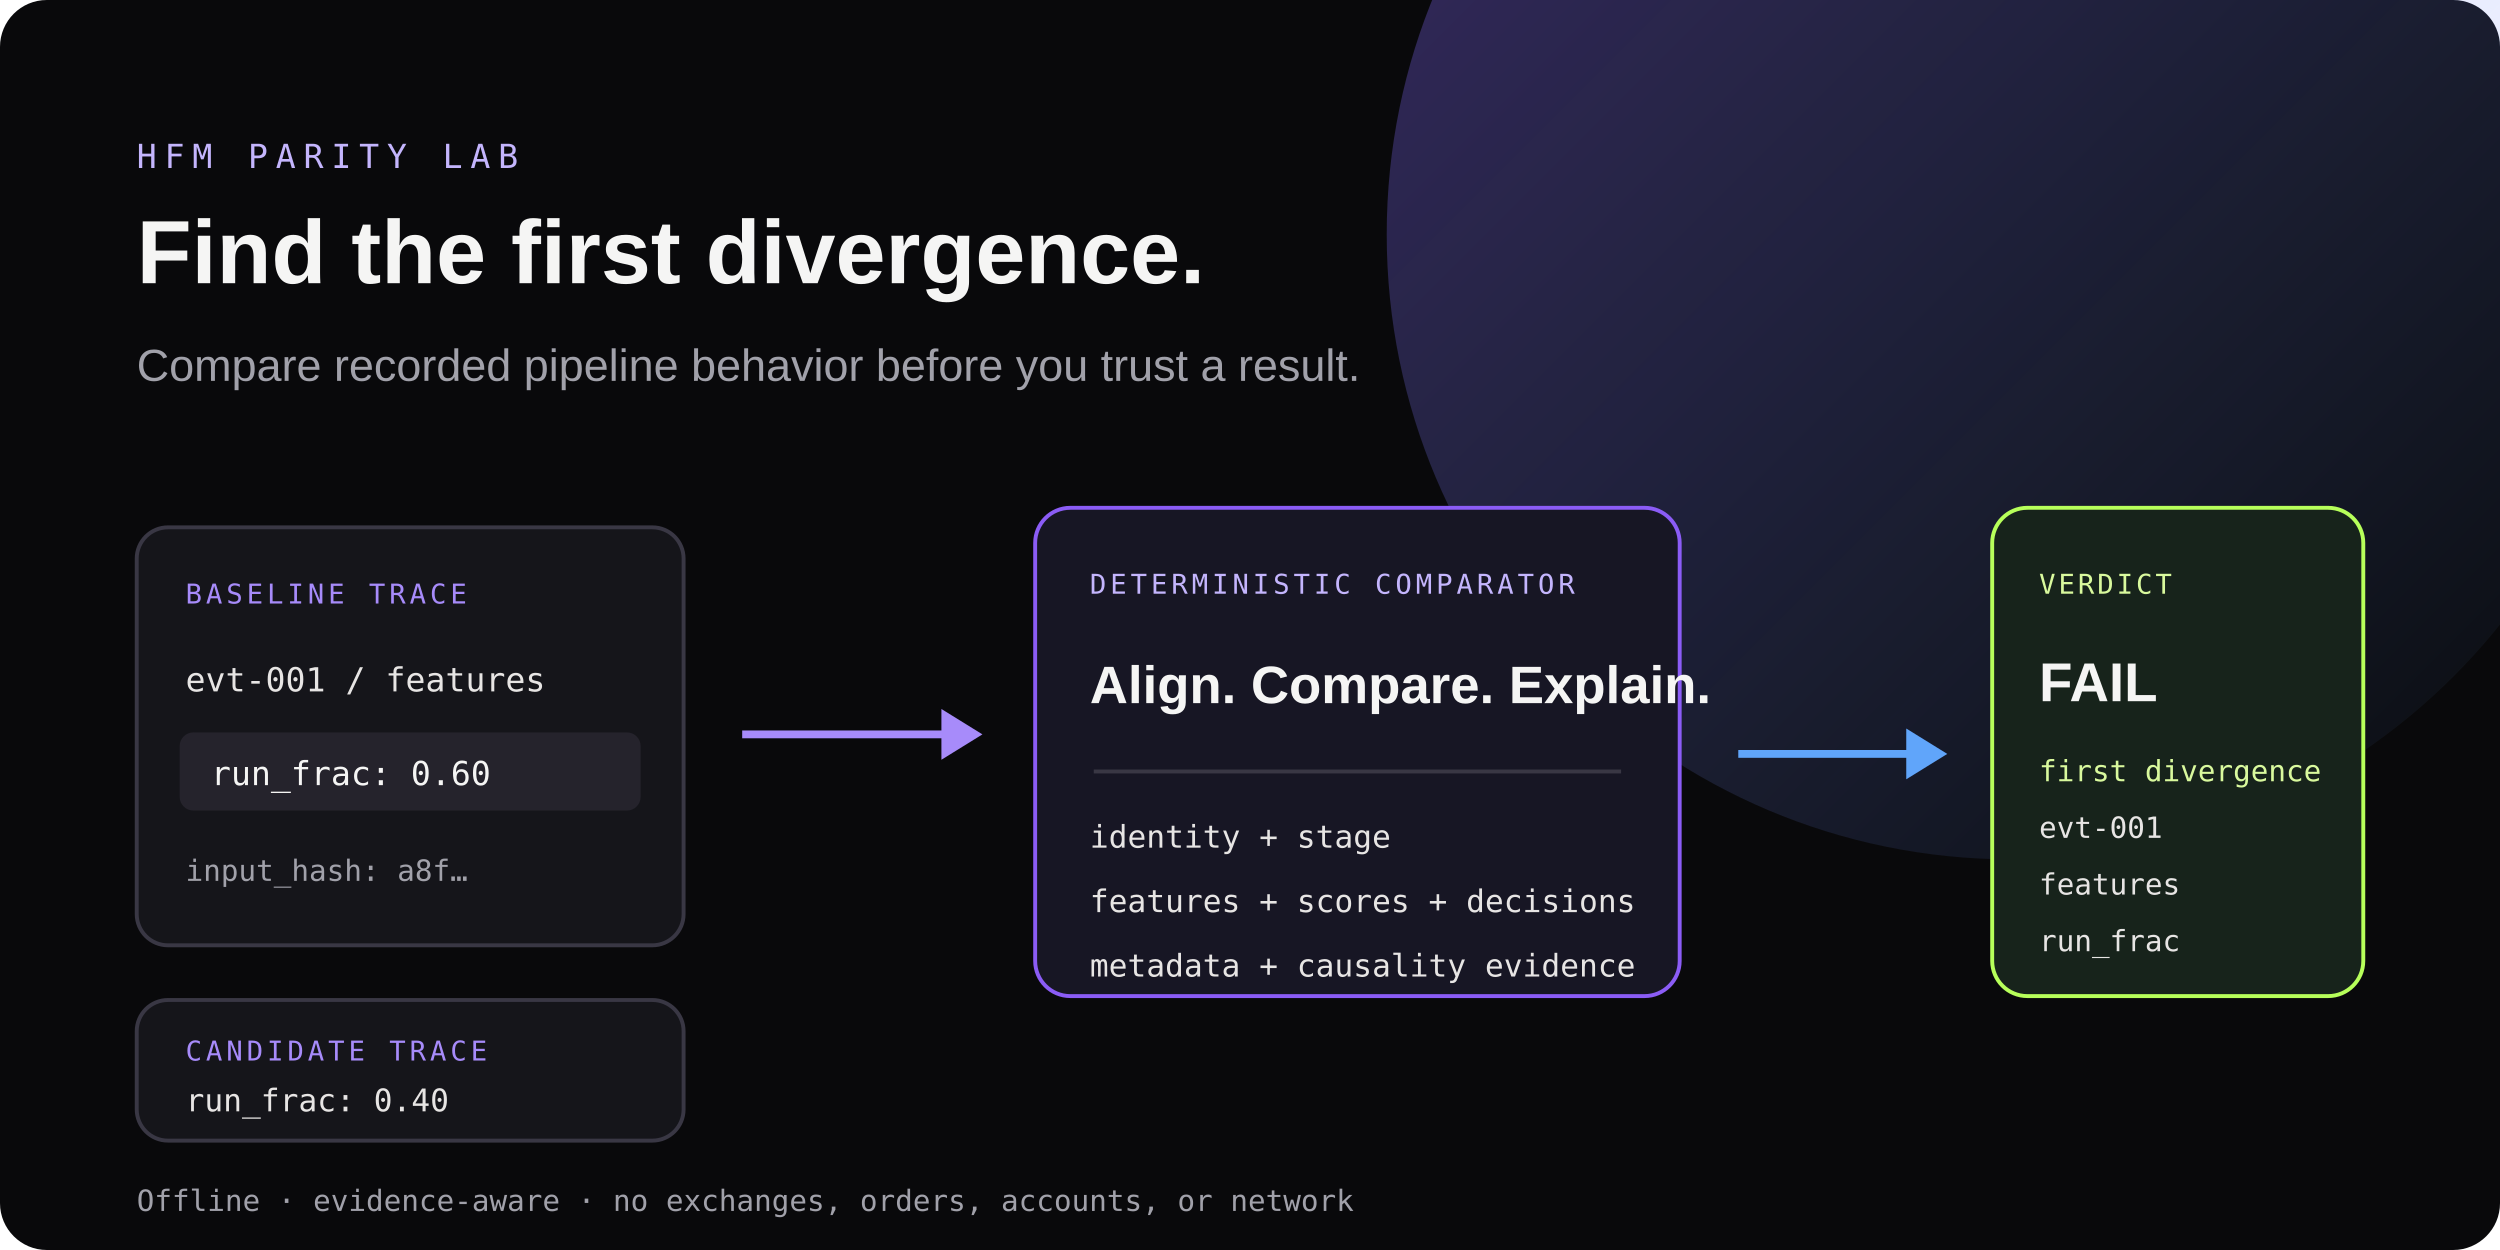
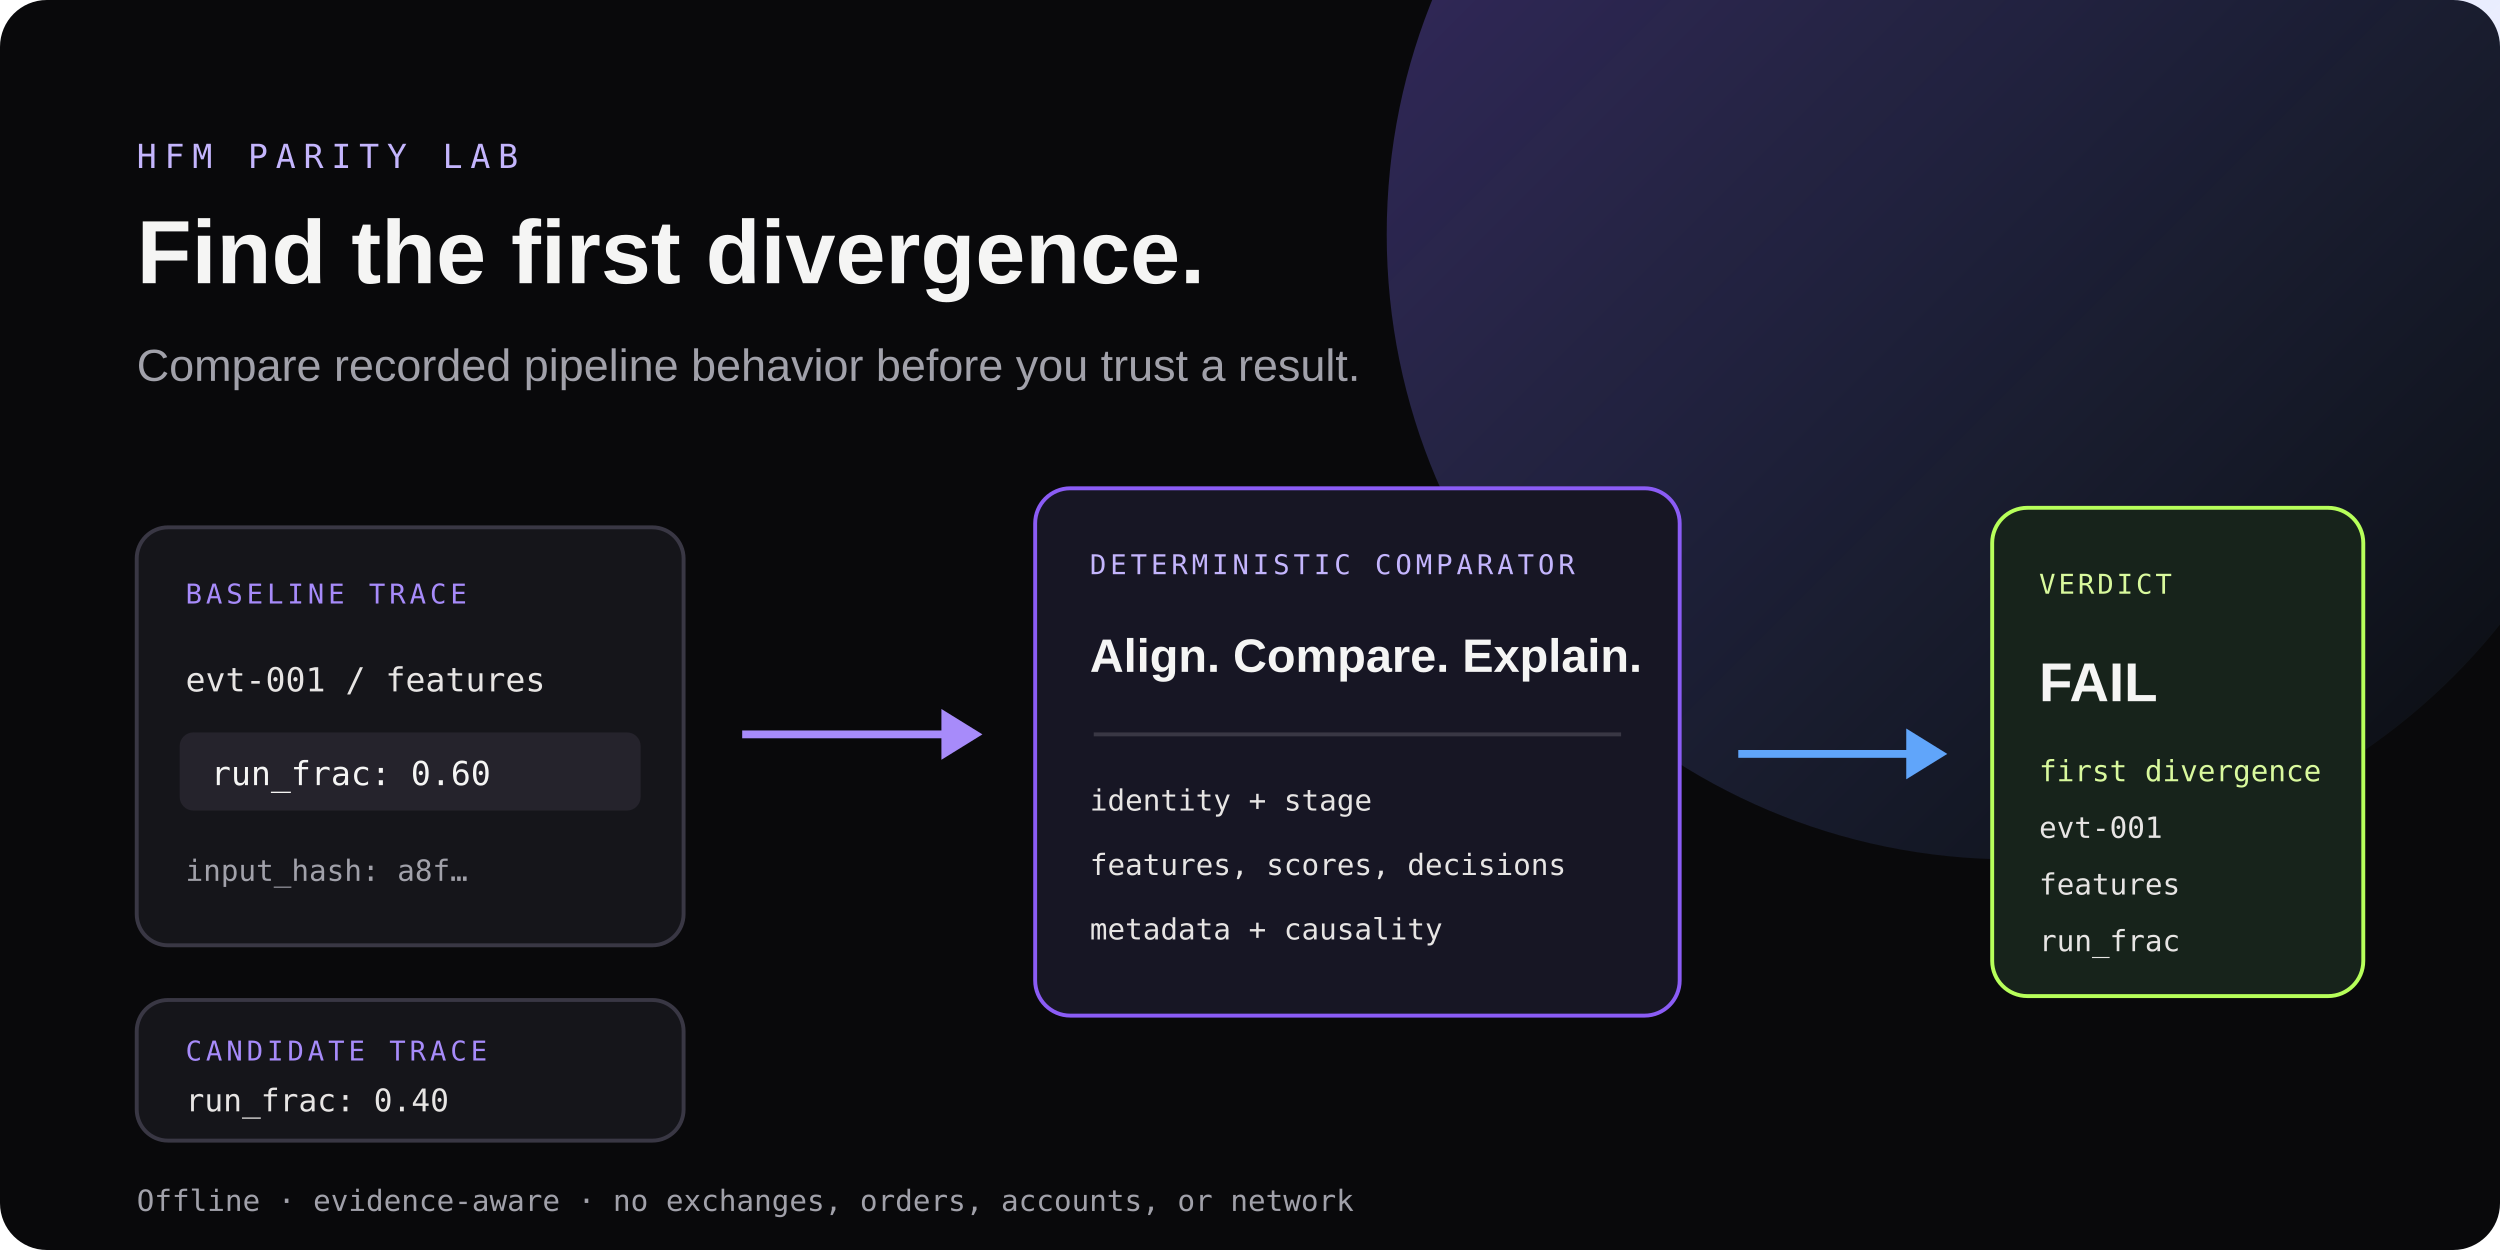
<svg xmlns="http://www.w3.org/2000/svg" width="1280" height="640" viewBox="0 0 1280 640" role="img" aria-labelledby="title desc">
  <rect width="1280" height="640" rx="24" fill="#09090b" />
  <defs>
    <linearGradient id="glow" x1="0" y1="0" x2="1" y2="1">
      <stop offset="0" stop-color="#8b5cf6" stop-opacity=".38" />
      <stop offset="1" stop-color="#60a5fa" stop-opacity="0" />
    </linearGradient>
  </defs>
  <circle cx="1030" cy="120" r="320" fill="url(#glow)" />
  <g font-family="ui-monospace, SFMono-Regular, Menlo, Consolas, monospace">
    <text x="70" y="86" fill="#c4b5fd" font-size="17" letter-spacing="4">HFM PARITY LAB</text>
    <text x="70" y="145" fill="#f5f5f4" font-family="Arial, Helvetica, sans-serif" font-size="46" font-weight="700">Find the first divergence.</text>
    <text x="70" y="195" fill="#a1a1aa" font-family="Arial, Helvetica, sans-serif" font-size="23">Compare recorded pipeline behavior before you trust a result.</text>
    <g transform="translate(70 270)">
      <rect width="280" height="214" rx="16" fill="#15151a" stroke="#393744" stroke-width="2" />
      <text x="25" y="39" fill="#a78bfa" font-size="14" letter-spacing="2">BASELINE TRACE</text>
      <text x="25" y="84" fill="#e7e5e4" font-size="17">evt-001 / features</text>
      <rect x="22" y="105" width="236" height="40" rx="7" fill="#25232c" />
      <text x="38" y="132" fill="#f5f5f4" font-size="17">run_frac: 0.60</text>
      <text x="25" y="181" fill="#a1a1aa" font-size="15">input_hash: a8f…</text>
    </g>
    <g transform="translate(70 512)">
      <rect width="280" height="72" rx="16" fill="#15151a" stroke="#393744" stroke-width="2" />
      <text x="25" y="31" fill="#a78bfa" font-size="14" letter-spacing="2">CANDIDATE TRACE</text>
      <text x="25" y="57" fill="#e7e5e4" font-size="16">run_frac: 0.40</text>
    </g>
    <path d="M380 376h118" stroke="#a78bfa" stroke-width="4" />
    <path d="M482 363l21 13-21 13" fill="#a78bfa" />
-     <g transform="translate(530 260)">
-       <rect width="330" height="250" rx="18" fill="#171624" stroke="#8b5cf6" stroke-width="2" />
+     <g transform="translate(530 250)">
+       <rect width="330" height="270" rx="18" fill="#171624" stroke="#8b5cf6" stroke-width="2" />
      <text x="28" y="44" fill="#c4b5fd" font-size="14" letter-spacing="2">DETERMINISTIC COMPARATOR</text>
-       <text x="28" y="100" fill="#f5f5f4" font-family="Arial, Helvetica, sans-serif" font-size="27" font-weight="700">Align. Compare. Explain.</text>
-       <path d="M30 135h270" stroke="#393744" stroke-width="2" />
-       <text x="28" y="174" fill="#e7e5e4" font-size="16">identity + stage</text>
-       <text x="28" y="207" fill="#e7e5e4" font-size="16">features + scores + decisions</text>
-       <text x="28" y="240" fill="#e7e5e4" font-size="16">metadata + causality evidence</text>
+       <text x="28" y="94" fill="#f5f5f4" font-family="Arial, Helvetica, sans-serif" font-size="24" font-weight="700">Align. Compare. Explain.</text>
+       <path d="M30 126h270" stroke="#393744" stroke-width="2" />
+       <text x="28" y="165" fill="#e7e5e4" font-size="15">identity + stage</text>
+       <text x="28" y="198" fill="#e7e5e4" font-size="15">features, scores, decisions</text>
+       <text x="28" y="231" fill="#e7e5e4" font-size="15">metadata + causality</text>
    </g>
    <path d="M890 386h102" stroke="#60a5fa" stroke-width="4" />
    <path d="M976 373l21 13-21 13" fill="#60a5fa" />
    <g transform="translate(1020 260)">
      <rect width="190" height="250" rx="18" fill="#17231b" stroke="#b7ff5a" stroke-width="2" />
      <text x="24" y="44" fill="#d9f99d" font-size="14" letter-spacing="1.5">VERDICT</text>
      <text x="24" y="99" fill="#f5f5f4" font-family="Arial, Helvetica, sans-serif" font-size="28" font-weight="700">FAIL</text>
      <text x="24" y="140" fill="#d9f99d" font-size="15">first divergence</text>
      <text x="24" y="169" fill="#e7e5e4" font-size="15">evt-001</text>
      <text x="24" y="198" fill="#e7e5e4" font-size="15">features</text>
      <text x="24" y="227" fill="#e7e5e4" font-size="15">run_frac</text>
    </g>
    <text x="70" y="620" fill="#a1a1aa" font-size="15">Offline · evidence-aware · no exchanges, orders, accounts, or network</text>
  </g>
</svg>
